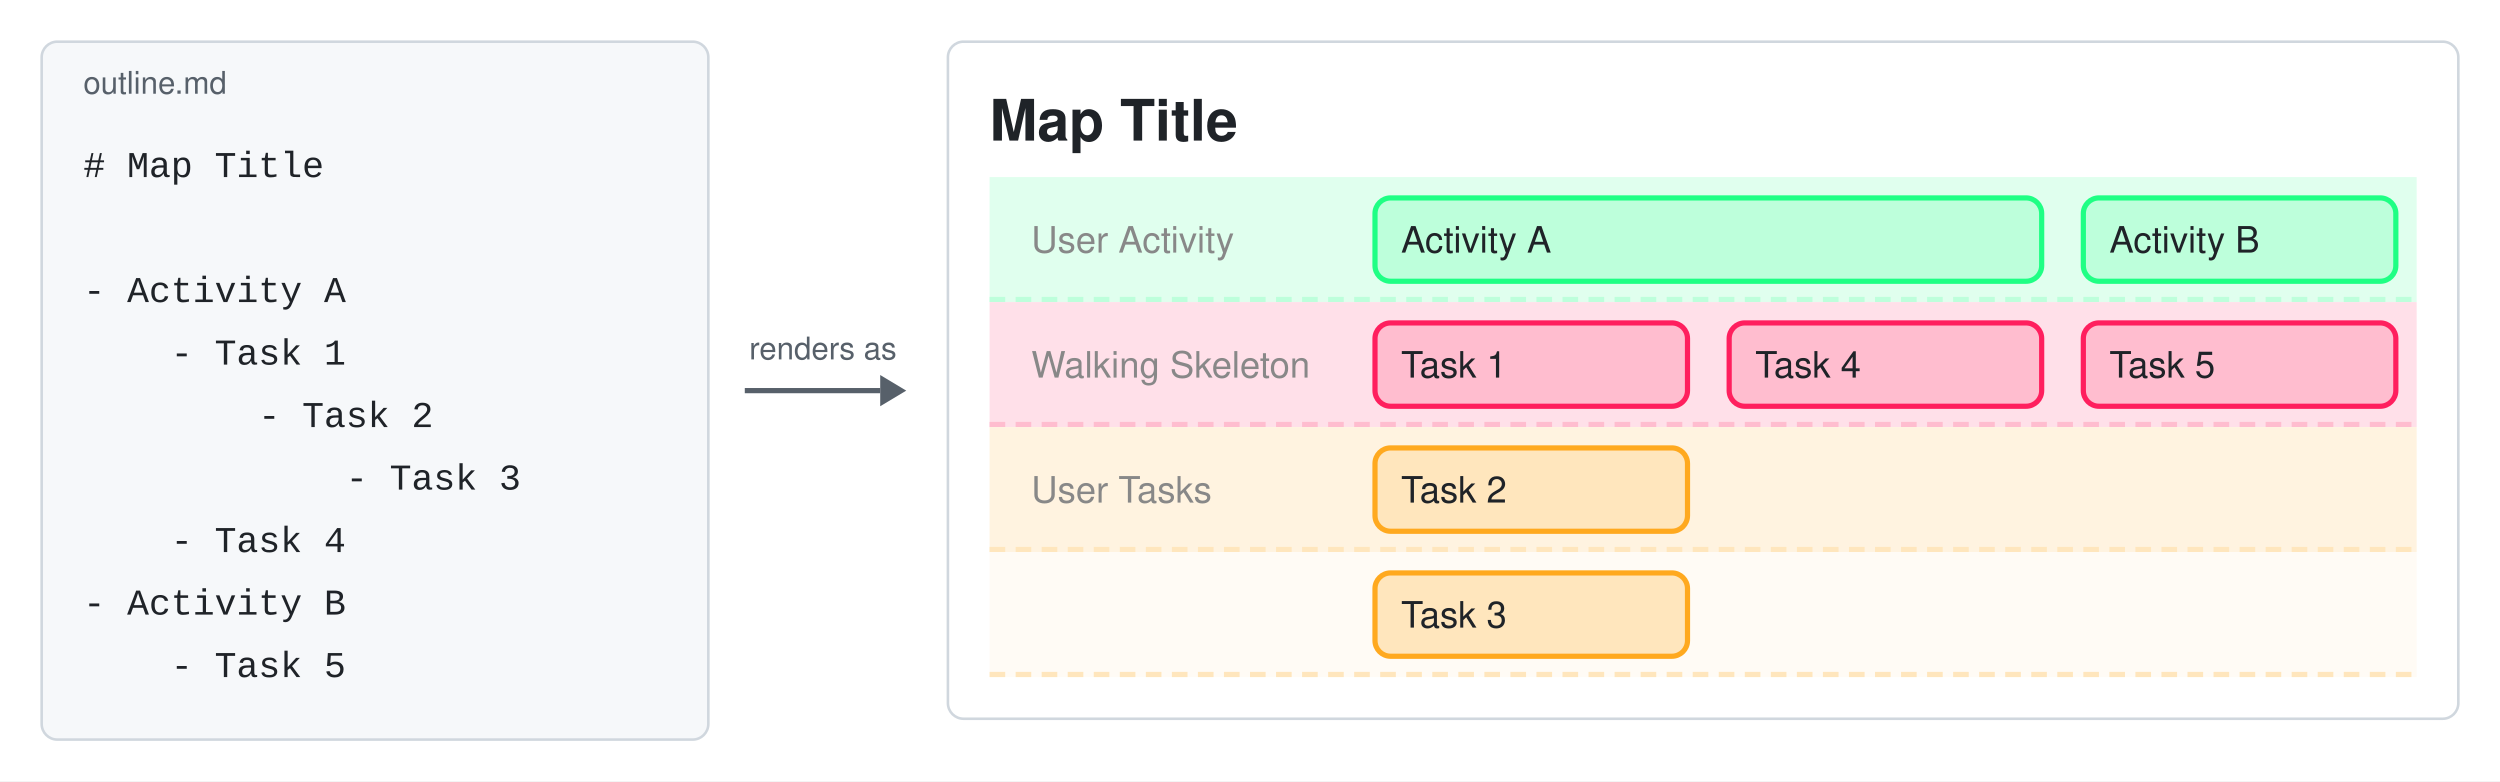
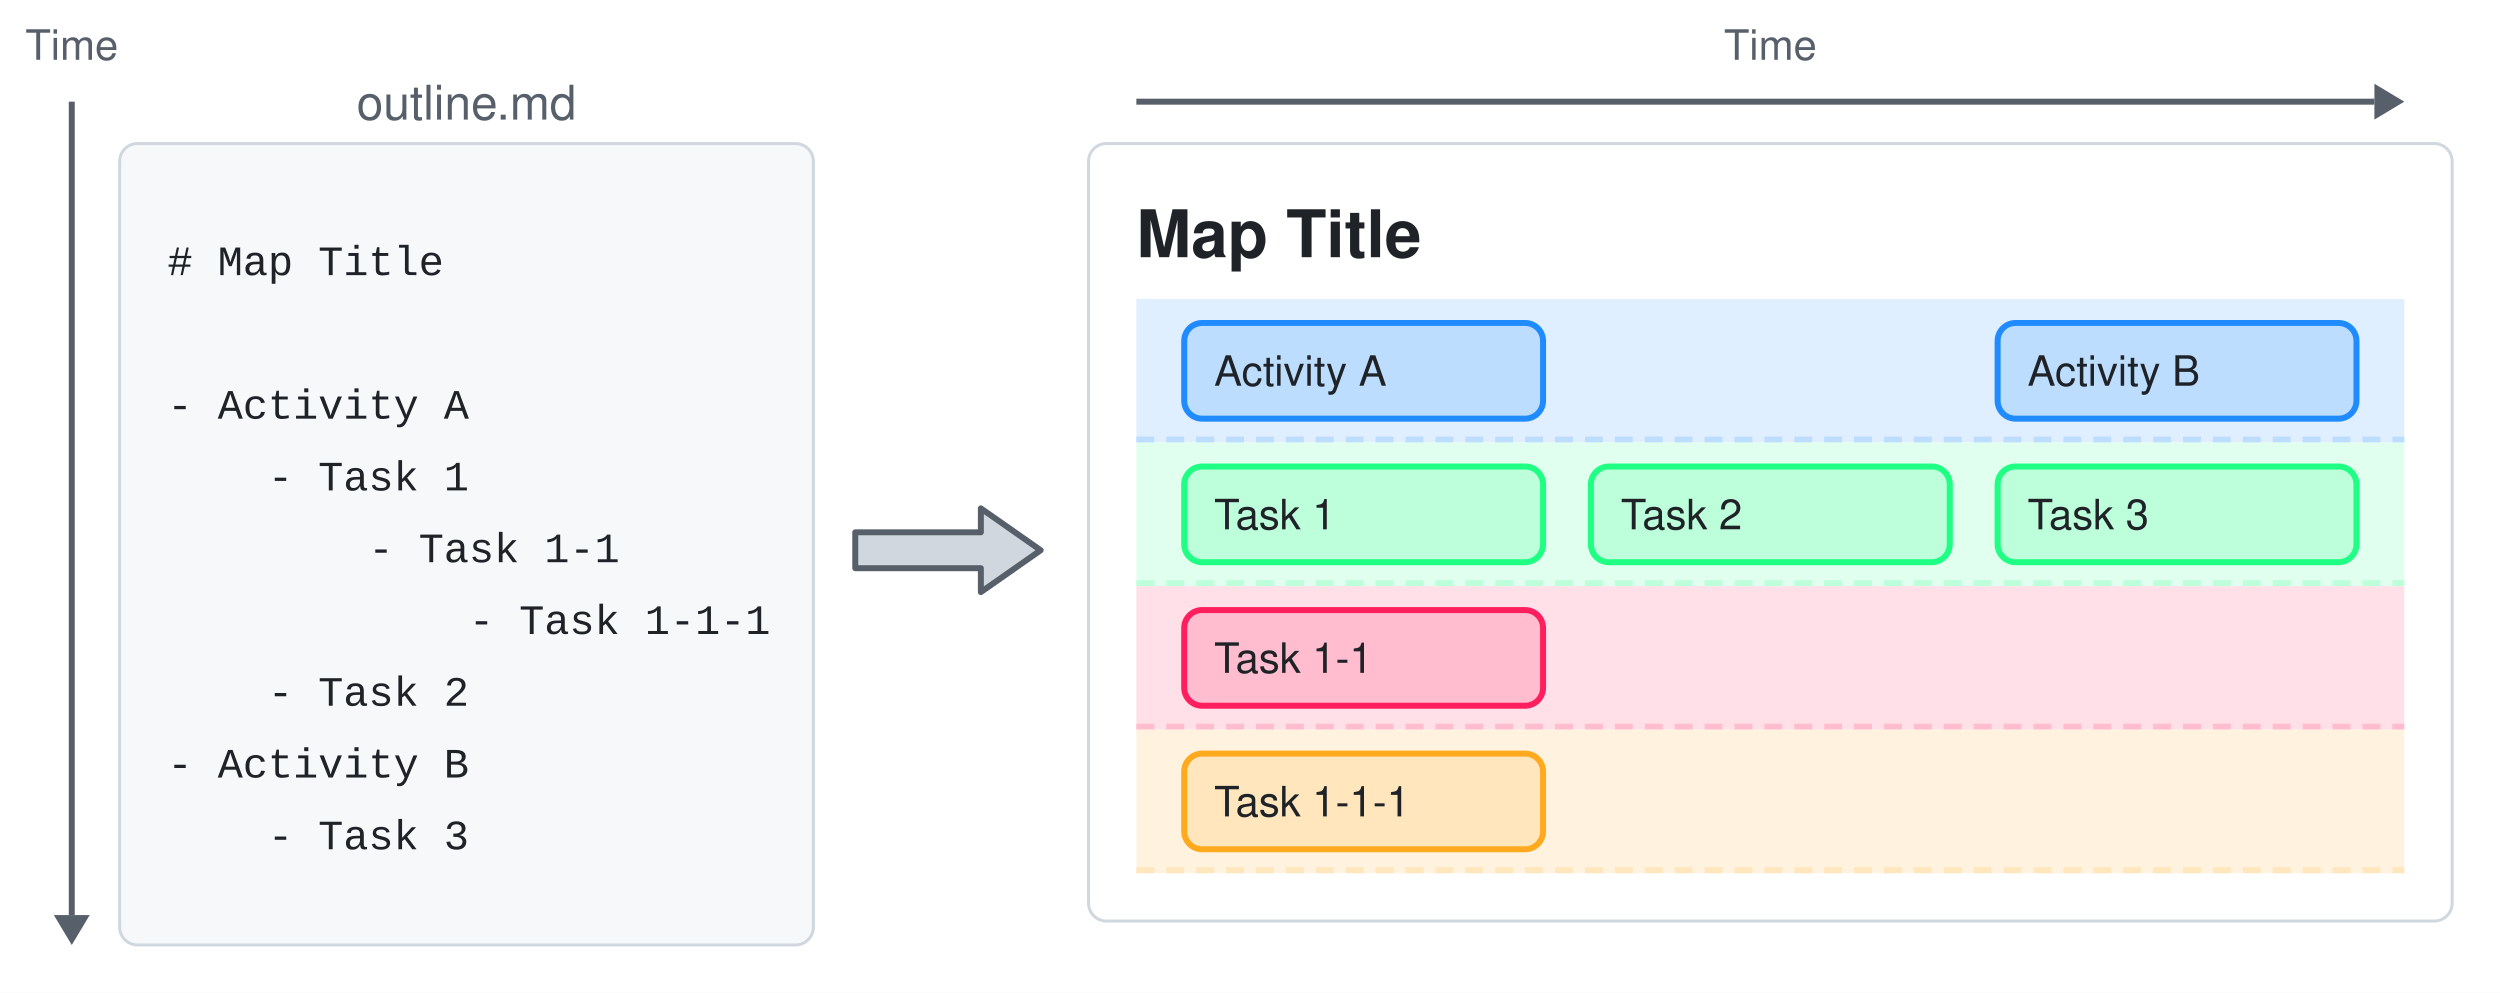
- <svg xmlns="http://www.w3.org/2000/svg" width="960" height="300" viewBox="0 0 960 300" font-family="'Segoe UI', Helvetica, Arial, sans-serif" font-size="14">
-   <rect width="960" height="300" fill="white" />
-   <rect x="16" y="16" width="256" height="268" rx="6" fill="#f6f8fa" stroke="#d0d7de" />
-   <text x="32" y="36" font-size="12" fill="#57606a">outline.md</text>
-   <text x="32" y="68" font-family="Consolas, 'Courier New', monospace" fill="#1f2328" xml:space="preserve"># Map Title</text>
-   <text x="32" y="92" font-family="Consolas, 'Courier New', monospace" fill="#1f2328" xml:space="preserve" />
-   <text x="32" y="116" font-family="Consolas, 'Courier New', monospace" fill="#1f2328" xml:space="preserve">- Activity A</text>
-   <text x="32" y="140" font-family="Consolas, 'Courier New', monospace" fill="#1f2328" xml:space="preserve">    - Task 1</text>
-   <text x="32" y="164" font-family="Consolas, 'Courier New', monospace" fill="#1f2328" xml:space="preserve">        - Task 2</text>
-   <text x="32" y="188" font-family="Consolas, 'Courier New', monospace" fill="#1f2328" xml:space="preserve">            - Task 3</text>
-   <text x="32" y="212" font-family="Consolas, 'Courier New', monospace" fill="#1f2328" xml:space="preserve">    - Task 4</text>
-   <text x="32" y="236" font-family="Consolas, 'Courier New', monospace" fill="#1f2328" xml:space="preserve">- Activity B</text>
-   <text x="32" y="260" font-family="Consolas, 'Courier New', monospace" fill="#1f2328" xml:space="preserve">    - Task 5</text>
-   <text x="316" y="138" text-anchor="middle" font-size="12" fill="#57606a">renders as</text>
-   <line x1="286" y1="150" x2="338" y2="150" stroke="#57606a" stroke-width="2" />
-   <polygon points="338,144 348,150 338,156" fill="#57606a" />
-   <rect x="364" y="16" width="580" height="260" rx="6" fill="white" stroke="#d0d7de" />
-   <text x="380" y="54" font-size="22" font-weight="bold" fill="#1f2328">Map Title</text>
-   <rect x="380" y="68" width="548" height="48" fill="hsl(147, 100%, 94%)" />
-   <line x1="380" y1="115" x2="928" y2="115" stroke="hsl(147, 100%, 87%)" stroke-width="2" stroke-dasharray="6 4" />
-   <rect x="380" y="116" width="548" height="48" fill="hsl(343, 100%, 94%)" />
-   <line x1="380" y1="163" x2="928" y2="163" stroke="hsl(343, 100%, 87%)" stroke-width="2" stroke-dasharray="6 4" />
-   <rect x="380" y="164" width="548" height="48" fill="hsl(37, 100%, 94%)" />
-   <line x1="380" y1="211" x2="928" y2="211" stroke="hsl(37, 100%, 87%)" stroke-width="2" stroke-dasharray="6 4" />
-   <rect x="380" y="212" width="548" height="48" fill="hsl(37, 100%, 98%)" />
-   <line x1="380" y1="259" x2="928" y2="259" stroke="hsl(37, 100%, 87%)" stroke-width="2" stroke-dasharray="6 4" />
-   <text x="396" y="97" fill="#888">User Activity</text>
-   <text x="396" y="145" fill="#888">Walking Skeleton</text>
-   <text x="396" y="193" fill="#888">User Tasks</text>
-   <rect x="528" y="76" width="256" height="32" rx="6" fill="hsl(147, 100%, 87%)" stroke="hsl(147, 100%, 56%)" stroke-width="2" />
-   <text x="538" y="97" fill="#1f2328">Activity A</text>
-   <rect x="528" y="124" width="120" height="32" rx="6" fill="hsl(343, 100%, 87%)" stroke="hsl(343, 100%, 56%)" stroke-width="2" />
-   <text x="538" y="145" fill="#1f2328">Task 1</text>
-   <rect x="528" y="172" width="120" height="32" rx="6" fill="hsl(37, 100%, 87%)" stroke="hsl(37, 100%, 56%)" stroke-width="2" />
-   <text x="538" y="193" fill="#1f2328">Task 2</text>
-   <rect x="528" y="220" width="120" height="32" rx="6" fill="hsl(37, 100%, 87%)" stroke="hsl(37, 100%, 56%)" stroke-width="2" />
-   <text x="538" y="241" fill="#1f2328">Task 3</text>
-   <rect x="664" y="124" width="120" height="32" rx="6" fill="hsl(343, 100%, 87%)" stroke="hsl(343, 100%, 56%)" stroke-width="2" />
-   <text x="674" y="145" fill="#1f2328">Task 4</text>
-   <rect x="800" y="76" width="120" height="32" rx="6" fill="hsl(147, 100%, 87%)" stroke="hsl(147, 100%, 56%)" stroke-width="2" />
-   <text x="810" y="97" fill="#1f2328">Activity B</text>
-   <rect x="800" y="124" width="120" height="32" rx="6" fill="hsl(343, 100%, 87%)" stroke="hsl(343, 100%, 56%)" stroke-width="2" />
-   <text x="810" y="145" fill="#1f2328">Task 5</text>
+ <svg xmlns="http://www.w3.org/2000/svg" width="836" height="332" viewBox="0 0 836 332" font-family="'Segoe UI', Helvetica, Arial, sans-serif" font-size="14">
+   <rect width="836" height="332" fill="white" />
+   <rect x="40" y="48" width="232" height="268" rx="6" fill="#f6f8fa" stroke="#d0d7de" />
+   <text x="24" y="20" text-anchor="middle" font-size="14" fill="#57606a">Time</text>
+   <line x1="24" y1="34" x2="24" y2="306" stroke="#57606a" stroke-width="2" />
+   <polygon points="18,306 24,316 30,306" fill="#57606a" />
+   <text x="156" y="40" text-anchor="middle" font-size="16" fill="#57606a">outline.md</text>
+   <text x="56" y="92" font-family="Consolas, 'Courier New', monospace" fill="#1f2328" xml:space="preserve"># Map Title</text>
+   <text x="56" y="116" font-family="Consolas, 'Courier New', monospace" fill="#1f2328" xml:space="preserve" />
+   <text x="56" y="140" font-family="Consolas, 'Courier New', monospace" fill="#1f2328" xml:space="preserve">- Activity A</text>
+   <text x="56" y="164" font-family="Consolas, 'Courier New', monospace" fill="#1f2328" xml:space="preserve">    - Task 1</text>
+   <text x="56" y="188" font-family="Consolas, 'Courier New', monospace" fill="#1f2328" xml:space="preserve">        - Task 1-1</text>
+   <text x="56" y="212" font-family="Consolas, 'Courier New', monospace" fill="#1f2328" xml:space="preserve">            - Task 1-1-1</text>
+   <text x="56" y="236" font-family="Consolas, 'Courier New', monospace" fill="#1f2328" xml:space="preserve">    - Task 2</text>
+   <text x="56" y="260" font-family="Consolas, 'Courier New', monospace" fill="#1f2328" xml:space="preserve">- Activity B</text>
+   <text x="56" y="284" font-family="Consolas, 'Courier New', monospace" fill="#1f2328" xml:space="preserve">    - Task 3</text>
+   <polygon points="286,178 328,178 328,170 348,184 328,198 328,190 286,190" fill="#d0d7de" stroke="#57606a" stroke-width="2" stroke-linejoin="round" />
+   <text x="592" y="20" text-anchor="middle" font-size="14" fill="#57606a">Time</text>
+   <line x1="380" y1="34" x2="794" y2="34" stroke="#57606a" stroke-width="2" />
+   <polygon points="794,28 804,34 794,40" fill="#57606a" />
+   <rect x="364" y="48" width="456" height="260" rx="6" fill="white" stroke="#d0d7de" />
+   <text x="380" y="86" font-size="22" font-weight="bold" fill="#1f2328">Map Title</text>
+   <rect x="380" y="100" width="424" height="48" fill="hsl(211, 100%, 94%)" />
+   <line x1="380" y1="147" x2="804" y2="147" stroke="hsl(211, 100%, 87%)" stroke-width="2" stroke-dasharray="6 4" />
+   <rect x="380" y="148" width="424" height="48" fill="hsl(147, 100%, 94%)" />
+   <line x1="380" y1="195" x2="804" y2="195" stroke="hsl(147, 100%, 87%)" stroke-width="2" stroke-dasharray="6 4" />
+   <rect x="380" y="196" width="424" height="48" fill="hsl(343, 100%, 94%)" />
+   <line x1="380" y1="243" x2="804" y2="243" stroke="hsl(343, 100%, 87%)" stroke-width="2" stroke-dasharray="6 4" />
+   <rect x="380" y="244" width="424" height="48" fill="hsl(37, 100%, 94%)" />
+   <line x1="380" y1="291" x2="804" y2="291" stroke="hsl(37, 100%, 87%)" stroke-width="2" stroke-dasharray="6 4" />
+   <rect x="396" y="108" width="120" height="32" rx="6" fill="hsl(211, 100%, 87%)" stroke="hsl(211, 100%, 56%)" stroke-width="2" />
+   <text x="406" y="129" fill="#1f2328">Activity A</text>
+   <rect x="396" y="156" width="120" height="32" rx="6" fill="hsl(147, 100%, 87%)" stroke="hsl(147, 100%, 56%)" stroke-width="2" />
+   <text x="406" y="177" fill="#1f2328">Task 1</text>
+   <rect x="396" y="204" width="120" height="32" rx="6" fill="hsl(343, 100%, 87%)" stroke="hsl(343, 100%, 56%)" stroke-width="2" />
+   <text x="406" y="225" fill="#1f2328">Task 1-1</text>
+   <rect x="396" y="252" width="120" height="32" rx="6" fill="hsl(37, 100%, 87%)" stroke="hsl(37, 100%, 56%)" stroke-width="2" />
+   <text x="406" y="273" fill="#1f2328">Task 1-1-1</text>
+   <rect x="532" y="156" width="120" height="32" rx="6" fill="hsl(147, 100%, 87%)" stroke="hsl(147, 100%, 56%)" stroke-width="2" />
+   <text x="542" y="177" fill="#1f2328">Task 2</text>
+   <rect x="668" y="108" width="120" height="32" rx="6" fill="hsl(211, 100%, 87%)" stroke="hsl(211, 100%, 56%)" stroke-width="2" />
+   <text x="678" y="129" fill="#1f2328">Activity B</text>
+   <rect x="668" y="156" width="120" height="32" rx="6" fill="hsl(147, 100%, 87%)" stroke="hsl(147, 100%, 56%)" stroke-width="2" />
+   <text x="678" y="177" fill="#1f2328">Task 3</text>
</svg>
